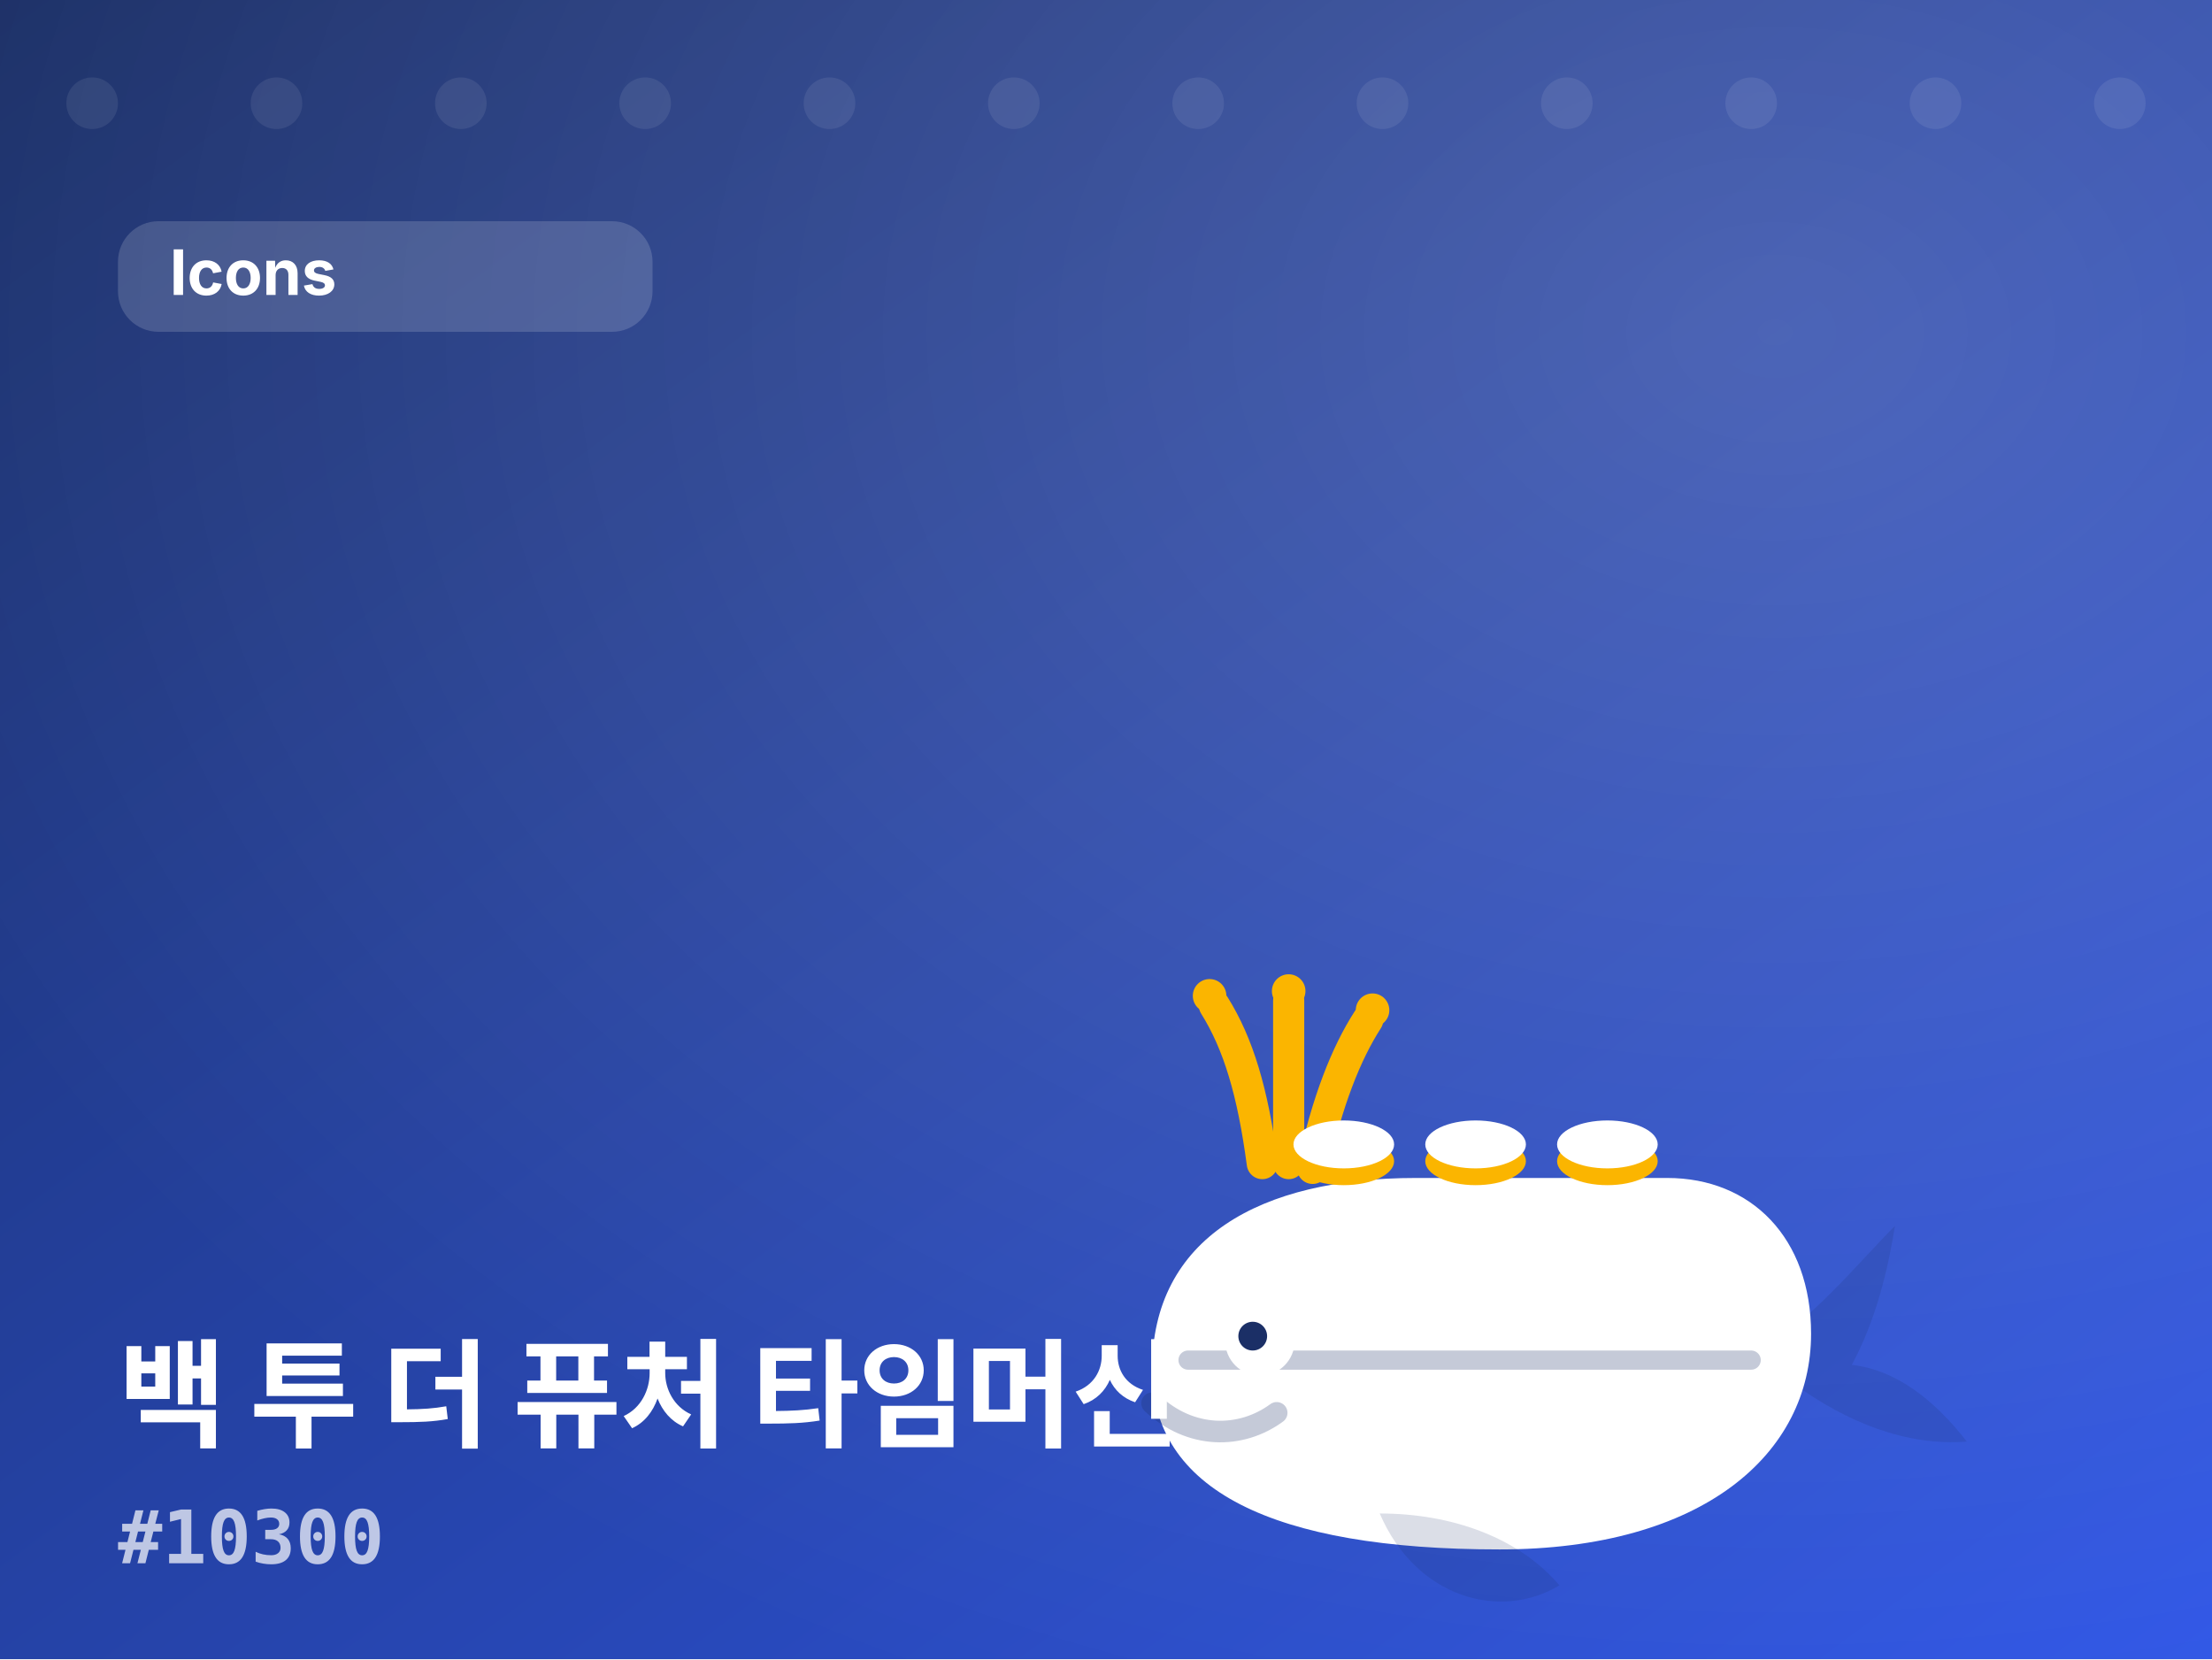
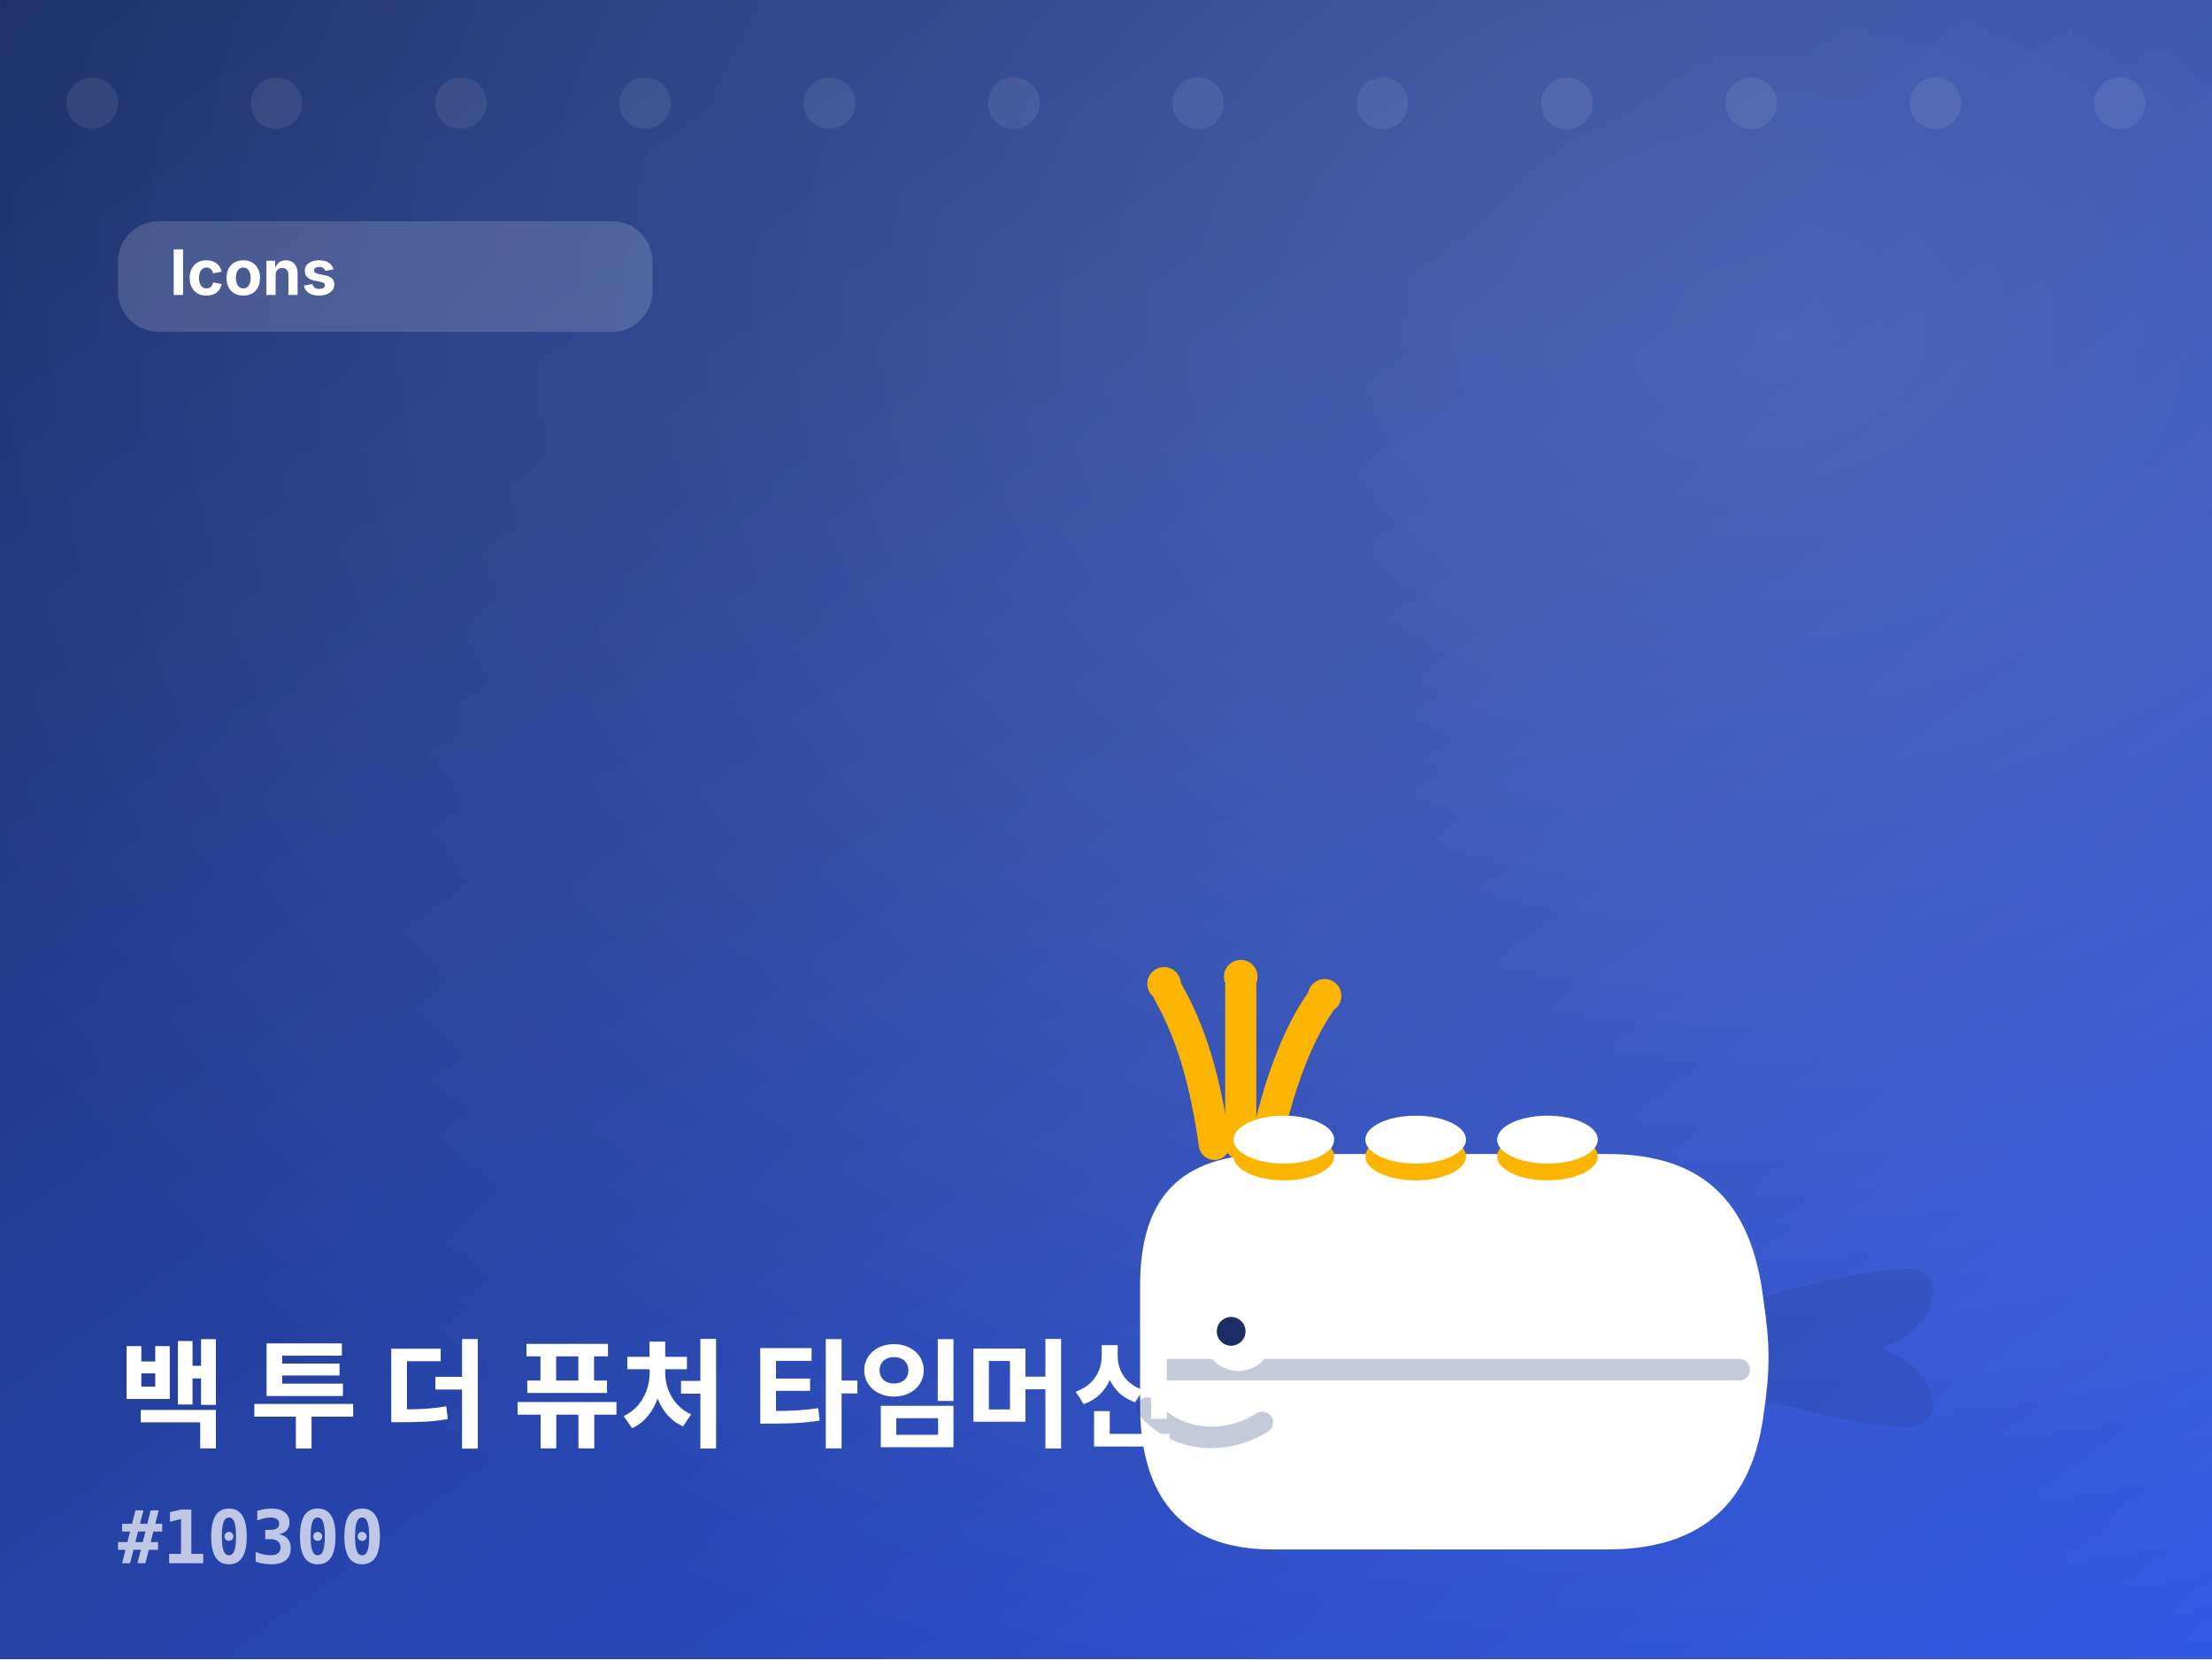
<svg xmlns="http://www.w3.org/2000/svg" viewBox="0 0 1200 900" width="1200" height="900" role="img" aria-label="백 투 더 퓨처 타임머신">
  <defs>
    <linearGradient id="bg" x1="0" y1="0" x2="1" y2="1">
      <stop offset="0" stop-color="#1b2f66" />
      <stop offset="1" stop-color="#2f56e6" />
    </linearGradient>
    <radialGradient id="glow" cx="0.8" cy="0.2" r="0.9">
      <stop offset="0" stop-color="#ffffff" stop-opacity="0.18" />
      <stop offset="1" stop-color="#ffffff" stop-opacity="0" />
    </radialGradient>
  </defs>
  <rect width="1200" height="900" fill="url(#bg)" />
  <rect width="1200" height="900" fill="url(#glow)" />
  <circle cx="50" cy="56" r="14" fill="#ffffff" opacity="0.08" />
  <circle cx="150" cy="56" r="14" fill="#ffffff" opacity="0.08" />
  <circle cx="250" cy="56" r="14" fill="#ffffff" opacity="0.08" />
  <circle cx="350" cy="56" r="14" fill="#ffffff" opacity="0.08" />
  <circle cx="450" cy="56" r="14" fill="#ffffff" opacity="0.08" />
  <circle cx="550" cy="56" r="14" fill="#ffffff" opacity="0.08" />
  <circle cx="650" cy="56" r="14" fill="#ffffff" opacity="0.08" />
  <circle cx="750" cy="56" r="14" fill="#ffffff" opacity="0.08" />
  <circle cx="850" cy="56" r="14" fill="#ffffff" opacity="0.08" />
  <circle cx="950" cy="56" r="14" fill="#ffffff" opacity="0.08" />
  <circle cx="1050" cy="56" r="14" fill="#ffffff" opacity="0.08" />
  <circle cx="1150" cy="56" r="14" fill="#ffffff" opacity="0.08" />
  <g transform="translate(560 470) scale(13)">
-     <path d="M30 20.5C32.5 19 34.5 16.5 36 15C35.6 17.5 35 19.3 34.2 20.8C36 21 37.6 22.2 39 24C36.5 24.2 34 23.2 31.8 21.6C31.2 22 30.6 22.2 30 22Z" fill="rgba(27,47,102,0.16)" />
-     <path d="M5 21C5 15.5 9.5 13 16 13L26.5 13C30 13 32.5 15.5 32.5 19.5C32.5 24.5 28 28.5 19.5 28.5C10 28.5 5 26 5 21Z" fill="#ffffff" />
-     <path d="M14.5 27C16 30.5 19.5 31.5 22 30C20.3 28 17.5 27 14.5 27Z" fill="rgba(27,47,102,0.16)" />
-     <path d="M6.5 20.6H30" stroke="rgba(27,47,102,0.25)" stroke-width="0.8" stroke-linecap="round" />
-     <path d="M5 22.4C6.6 23.9 8.7 23.9 10.2 22.8" stroke="rgba(27,47,102,0.25)" stroke-width="0.9" stroke-linecap="round" fill="none" />
+     <path d="M28.5 18.6C31.5 17.6 34 17 36.2 16.8C37.3 16.7 37.8 17.3 37.5 18.2C37.2 19.2 36.4 19.7 35.4 20.1C36.4 20.5 37.2 21 37.5 22C37.8 22.9 37.3 23.5 36.2 23.4C34 23.2 31.5 22.6 28.5 21.6Z" fill="rgba(27,47,102,0.16)" />
+     <path d="M10 12H24C28 12 30 14 30.5 18C30.8 20 30.8 21 30.5 23C30 26.5 28 28.5 24 28.5H10C6 28.5 4.5 26 4.5 22.5V17.5C4.5 14 6 12 10 12Z" fill="#ffffff" />
+     <path d="M5.5 21H29.5" stroke="rgba(27,47,102,0.25)" stroke-width="0.9" stroke-linecap="round" />
+     <path d="M4.8 22.6C6 24 8 24.2 9.6 23.2" stroke="rgba(27,47,102,0.25)" stroke-width="0.9" stroke-linecap="round" fill="none" />
    <g stroke="#fbb500" stroke-width="1.3" stroke-linecap="round" fill="none">
-       <path d="M9.6 12.4C9.2 9.4 8.6 7.4 7.6 5.8" />
-       <path d="M10.7 12.4C10.7 9.6 10.7 7.4 10.7 5.6" />
-       <path d="M11.7 12.6C12.3 9.8 13.1 7.8 14 6.4" />
+       <path d="M7.6 11.6C7.2 8.8 6.6 6.9 5.7 5.3" />
+       <path d="M8.7 11.6C8.7 9 8.7 6.8 8.7 5" />
+       <path d="M9.7 11.8C10.3 9 11.1 7 12 5.7" />
    </g>
-     <circle cx="7.4" cy="5.4" r="0.7" fill="#fbb500" />
-     <circle cx="10.7" cy="5.2" r="0.7" fill="#fbb500" />
-     <circle cx="14.2" cy="6" r="0.7" fill="#fbb500" />
-     <ellipse cx="13" cy="12.3" rx="2.1" ry="1" fill="#fbb500" />
-     <ellipse cx="13" cy="11.6" rx="2.1" ry="1" fill="#ffffff" />
-     <ellipse cx="18.5" cy="12.3" rx="2.1" ry="1" fill="#fbb500" />
-     <ellipse cx="18.5" cy="11.6" rx="2.1" ry="1" fill="#ffffff" />
-     <ellipse cx="24" cy="12.3" rx="2.1" ry="1" fill="#fbb500" />
-     <ellipse cx="24" cy="11.6" rx="2.1" ry="1" fill="#ffffff" />
-     <circle cx="9.5" cy="19.8" r="1.45" fill="#ffffff" />
-     <circle cx="9.2" cy="19.6" r="0.6" fill="#1b2f66" />
+     <circle cx="5.5" cy="4.9" r="0.7" fill="#fbb500" />
+     <circle cx="8.7" cy="4.6" r="0.7" fill="#fbb500" />
+     <circle cx="12.2" cy="5.4" r="0.7" fill="#fbb500" />
+     <ellipse cx="10.5" cy="12.1" rx="2.1" ry="1" fill="#fbb500" />
+     <ellipse cx="10.5" cy="11.4" rx="2.1" ry="1" fill="#ffffff" />
+     <ellipse cx="16" cy="12.1" rx="2.1" ry="1" fill="#fbb500" />
+     <ellipse cx="16" cy="11.4" rx="2.1" ry="1" fill="#ffffff" />
+     <ellipse cx="21.5" cy="12.1" rx="2.1" ry="1" fill="#fbb500" />
+     <ellipse cx="21.5" cy="11.4" rx="2.1" ry="1" fill="#ffffff" />
+     <circle cx="8.6" cy="19.6" r="1.45" fill="#ffffff" />
+     <circle cx="8.3" cy="19.4" r="0.6" fill="#1b2f66" />
  </g>
  <g font-family="-apple-system, 'Apple SD Gothic Neo', 'Noto Sans KR', sans-serif">
    <rect x="64" y="120" rx="22" ry="22" width="290" height="60" fill="#ffffff" opacity="0.16" />
    <text x="92" y="160" font-size="34" font-weight="700" fill="#ffffff">Icons</text>
    <text x="64" y="780" font-size="64" font-weight="800" fill="#ffffff" letter-spacing="-1">백 투 더 퓨처 타임머신</text>
    <text x="64" y="848" font-size="40" font-weight="700" fill="#ffffff" opacity="0.7" font-family="'SF Mono', ui-monospace, monospace">#10300</text>
  </g>
</svg>
